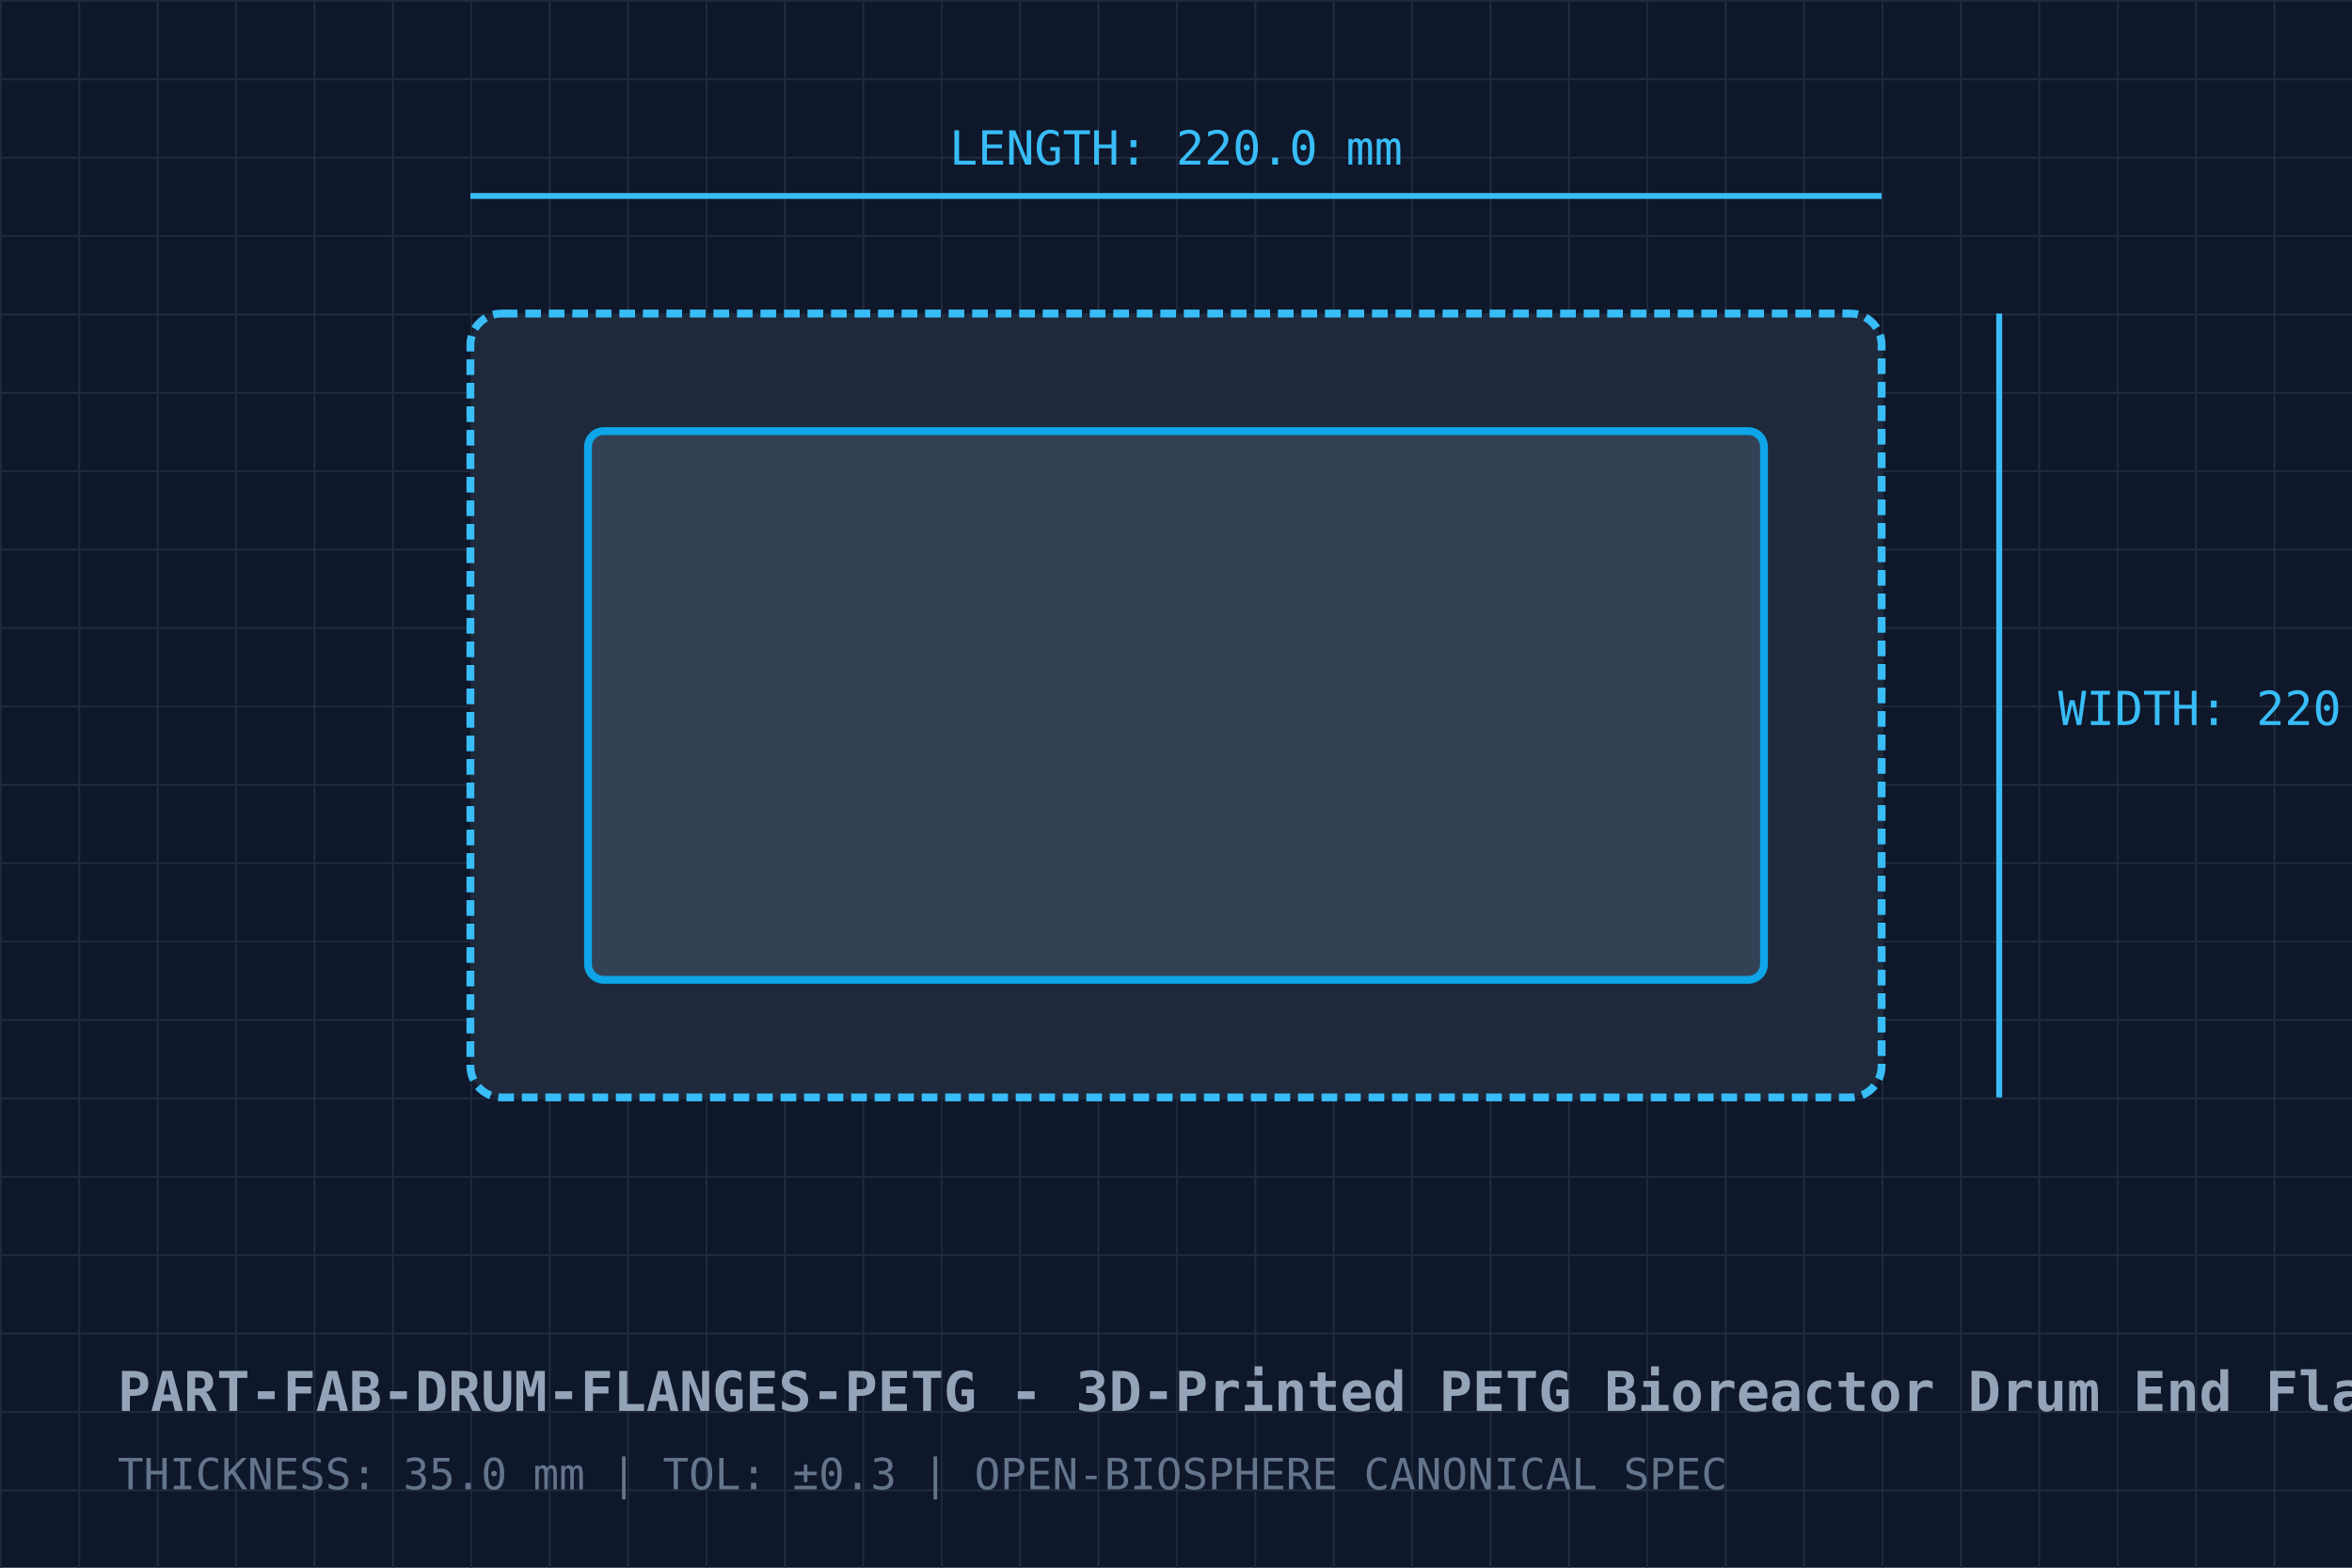
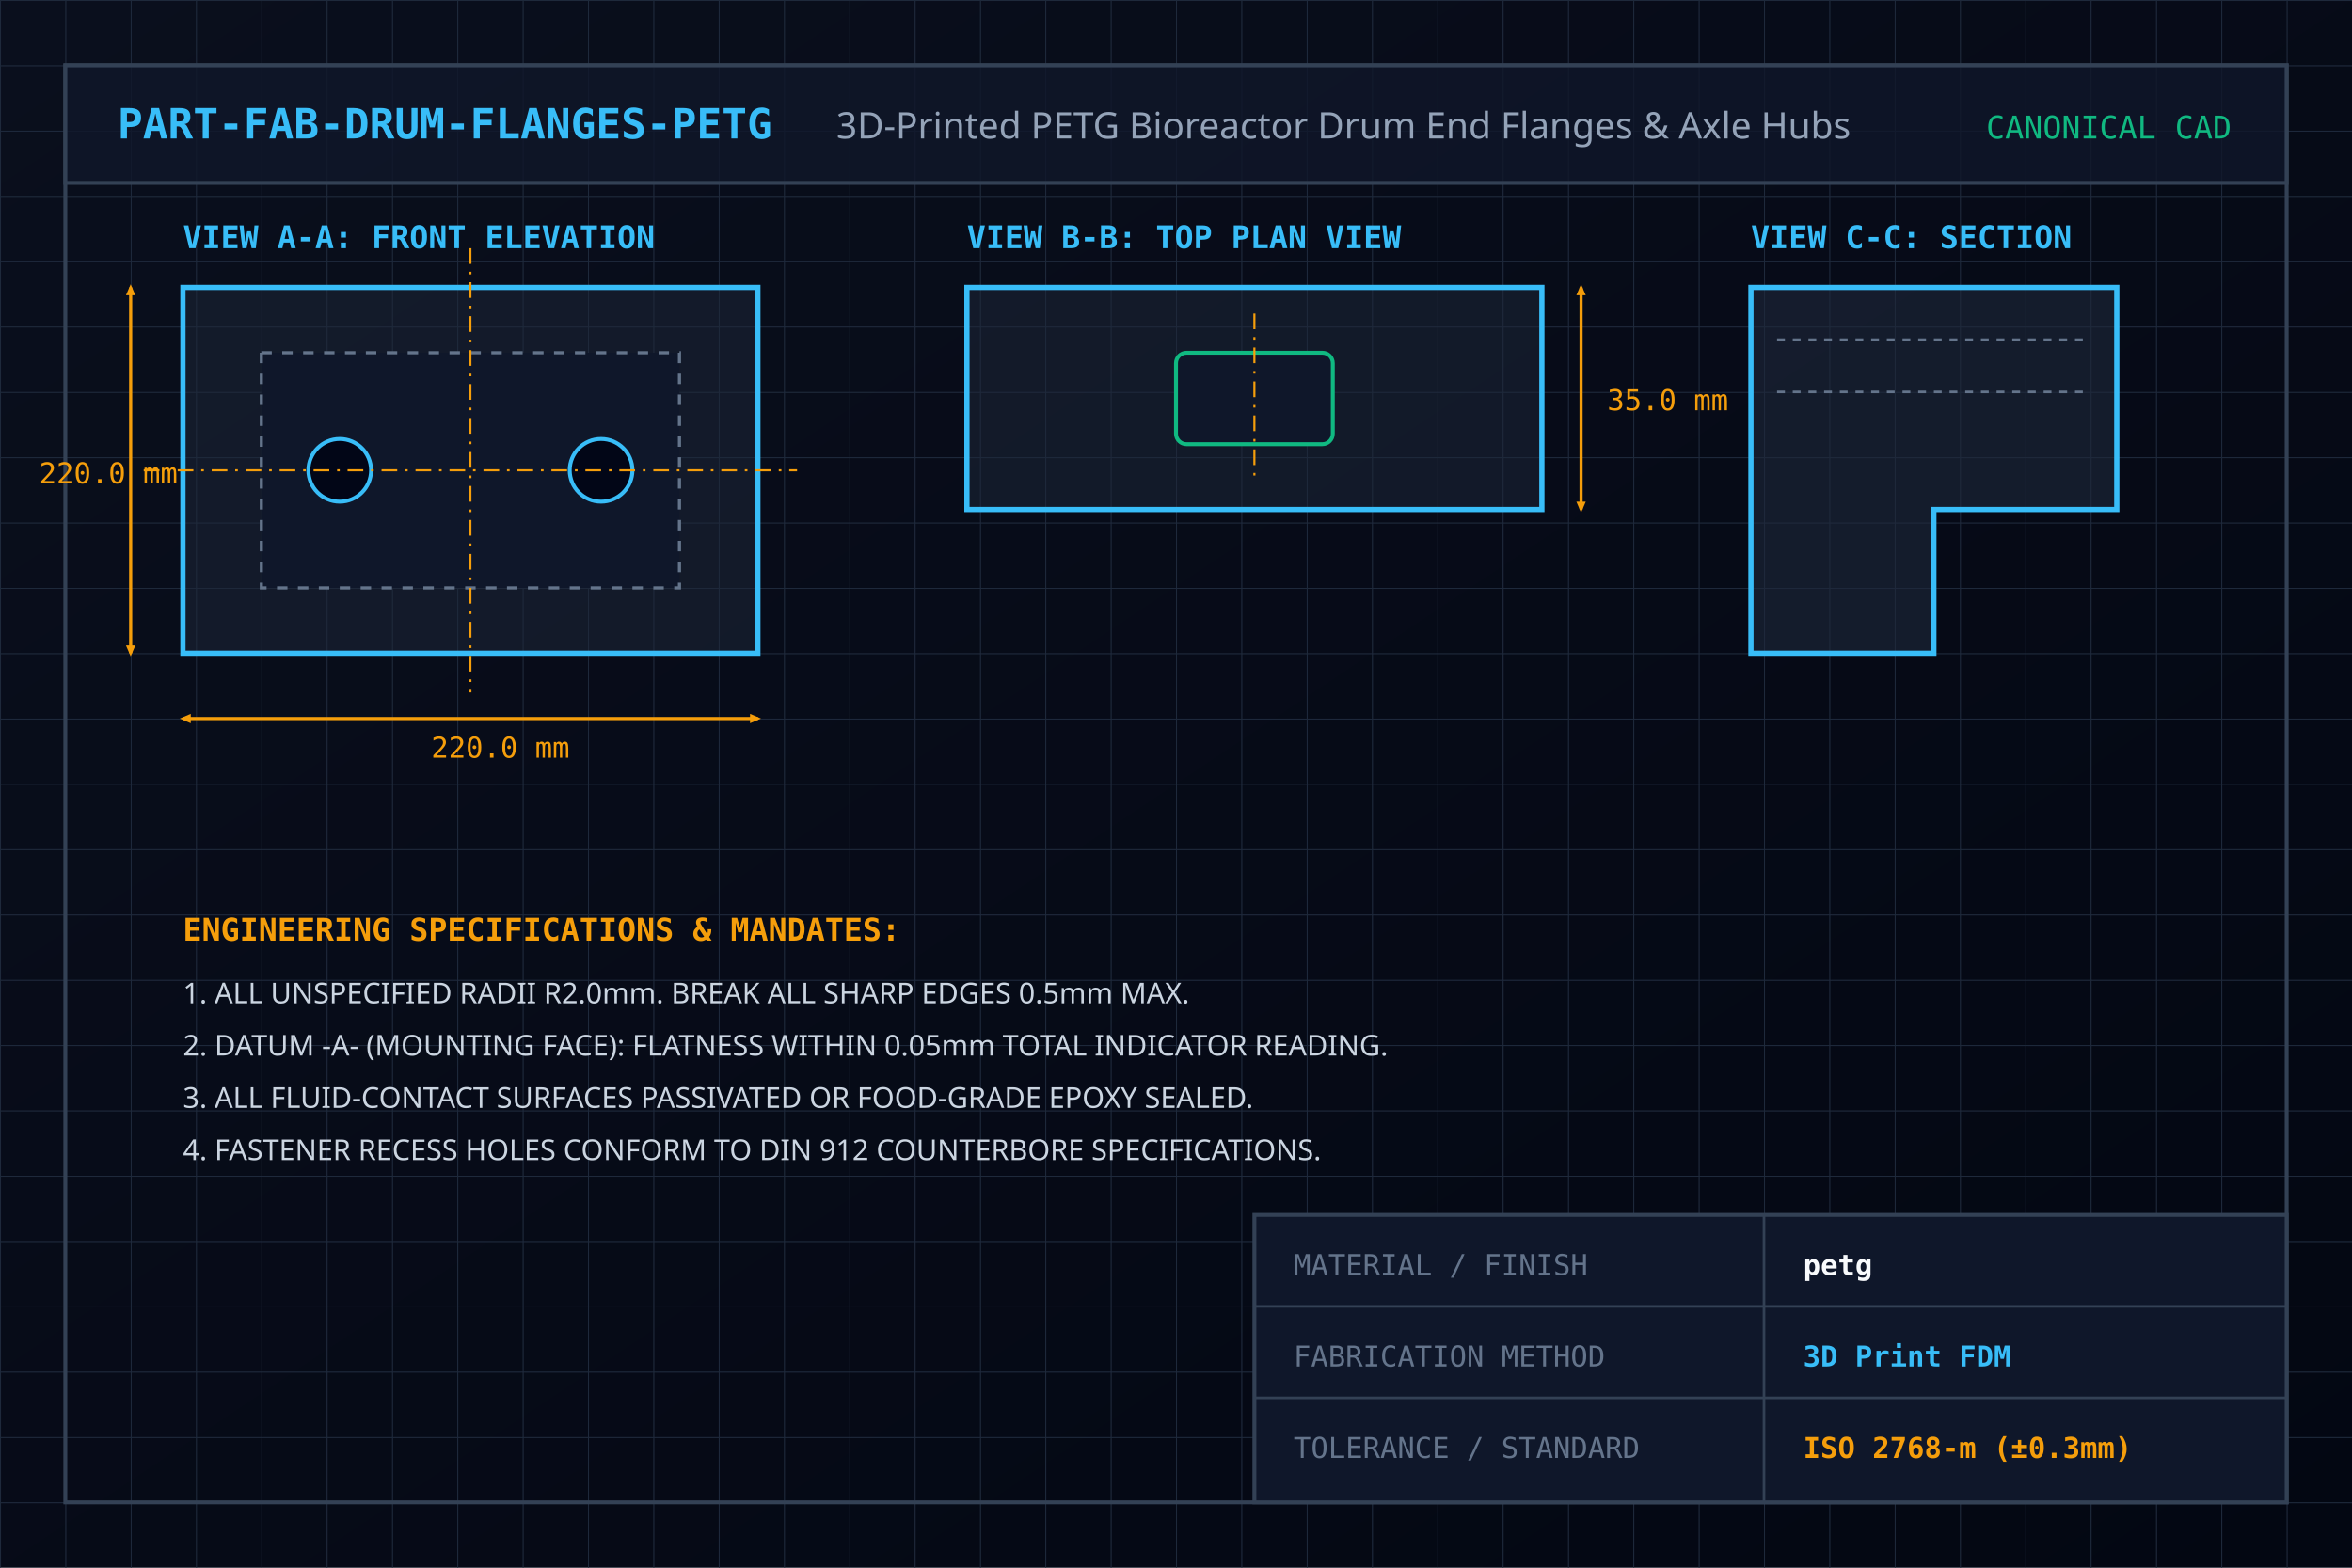
- <svg xmlns="http://www.w3.org/2000/svg" viewBox="0 0 600 400" width="100%" height="100%">
-   <rect width="600" height="400" fill="#0f172a" />
+ <svg xmlns="http://www.w3.org/2000/svg" viewBox="0 0 900 600" width="100%" height="100%">
  <defs>
-     <pattern id="grid-PART-FAB-DRUM-FLANGES-PETG" width="20" height="20" patternUnits="userSpaceOnUse">
-       <path d="M 20 0 L 0 0 0 20" fill="none" stroke="#1e293b" stroke-width="1" />
+     <linearGradient id="bg" x1="0%" y1="0%" x2="100%" y2="100%">
+       <stop offset="0%" stop-color="#0a0f1d" />
+       <stop offset="100%" stop-color="#030712" />
+     </linearGradient>
+     <pattern id="grid" width="25" height="25" patternUnits="userSpaceOnUse">
+       <path d="M 25 0 L 0 0 0 25" fill="none" stroke="#1e293b" stroke-width="0.75" />
    </pattern>
+     <marker id="arrow" viewBox="0 0 10 10" refX="5" refY="5" markerWidth="6" markerHeight="6" orient="auto-start-reverse">
+       <path d="M 0 1.5 L 8 5 L 0 8.5 z" fill="#38bdf8" />
+     </marker>
+     <marker id="dim-arrow" viewBox="0 0 10 10" refX="5" refY="5" markerWidth="5" markerHeight="5" orient="auto-start-reverse">
+       <path d="M 0 2 L 7 5 L 0 8 z" fill="#f59e0b" />
+     </marker>
  </defs>
-   <rect width="600" height="400" fill="url(#grid-PART-FAB-DRUM-FLANGES-PETG)" />
-   <rect x="120" y="80" width="360" height="200" rx="8" fill="#1e293b" stroke="#38bdf8" stroke-width="2" stroke-dasharray="4,2" />
-   <rect x="150" y="110" width="300" height="140" rx="4" fill="#334155" stroke="#0ea5e9" stroke-width="2" />
-   <line x1="120" y1="50" x2="480" y2="50" stroke="#38bdf8" stroke-width="1.5" marker-start="url(#arrow)" marker-end="url(#arrow)" />
-   <text x="300" y="42" fill="#38bdf8" font-family="monospace" font-size="12" text-anchor="middle">LENGTH: 220.0 mm</text>
-   <line x1="510" y1="80" x2="510" y2="280" stroke="#38bdf8" stroke-width="1.5" />
-   <text x="525" y="185" fill="#38bdf8" font-family="monospace" font-size="12">WIDTH: 220.0 mm</text>
-   <text x="30" y="360" fill="#94a3b8" font-family="monospace" font-size="14" font-weight="bold">PART-FAB-DRUM-FLANGES-PETG - 3D-Printed PETG Bioreactor Drum End Flanges &amp; Axle Hubs</text>
-   <text x="30" y="380" fill="#64748b" font-family="monospace" font-size="11">THICKNESS: 35.0 mm | TOL: ±0.3 | OPEN-BIOSPHERE CANONICAL SPEC</text>
+   <rect width="100%" height="100%" fill="url(#bg)" />
+   <rect width="100%" height="100%" fill="url(#grid)" />
+   <rect x="25" y="25" width="850" height="550" fill="none" stroke="#334155" stroke-width="1.5" />
+   <rect x="25" y="25" width="850" height="45" fill="#0f172a" fill-opacity="0.8" stroke="#334155" stroke-width="1.5" />
+   <text x="45" y="53" font-family="monospace" font-size="16" font-weight="bold" fill="#38bdf8">PART-FAB-DRUM-FLANGES-PETG</text>
+   <text x="320" y="53" font-family="sans-serif" font-size="14" font-weight="500" fill="#94a3b8">3D-Printed PETG Bioreactor Drum End Flanges &amp; Axle Hubs</text>
+   <text x="760" y="53" font-family="monospace" font-size="12" fill="#10b981">CANONICAL CAD</text>
+   <rect x="480" y="465" width="395" height="110" fill="#0f172a" stroke="#334155" stroke-width="1.5" />
+   <line x1="480" y1="500" x2="875" y2="500" stroke="#334155" stroke-width="1" />
+   <line x1="480" y1="535" x2="875" y2="535" stroke="#334155" stroke-width="1" />
+   <line x1="675" y1="465" x2="675" y2="575" stroke="#334155" stroke-width="1" />
+   <text x="495" y="488" font-family="monospace" font-size="11" fill="#64748b">MATERIAL / FINISH</text>
+   <text x="690" y="488" font-family="monospace" font-size="11" font-weight="bold" fill="#f8fafc">petg</text>
+   <text x="495" y="523" font-family="monospace" font-size="11" fill="#64748b">FABRICATION METHOD</text>
+   <text x="690" y="523" font-family="monospace" font-size="11" font-weight="bold" fill="#38bdf8">3D Print FDM</text>
+   <text x="495" y="558" font-family="monospace" font-size="11" fill="#64748b">TOLERANCE / STANDARD</text>
+   <text x="690" y="558" font-family="monospace" font-size="11" font-weight="bold" fill="#f59e0b">ISO 2768-m (±0.3mm)</text>
+   <g transform="translate(70, 110)">
+     <text x="0" y="-15" font-family="monospace" font-size="12" font-weight="bold" fill="#38bdf8">VIEW A-A: FRONT ELEVATION</text>
+     <rect x="0" y="0" width="220" height="140" fill="#1e293b" fill-opacity="0.5" stroke="#38bdf8" stroke-width="2" />
+     <rect x="30" y="25" width="160" height="90" fill="#0f172a" stroke="#64748b" stroke-dasharray="4,4" stroke-width="1.2" />
+     <circle cx="60" cy="70" r="12" fill="#020617" stroke="#38bdf8" stroke-width="1.5" />
+     <circle cx="160" cy="70" r="12" fill="#020617" stroke="#38bdf8" stroke-width="1.5" />
+     <line x1="-15" y1="70" x2="235" y2="70" stroke="#f59e0b" stroke-width="0.8" stroke-dasharray="6,3,1,3" />
+     <line x1="110" y1="-15" x2="110" y2="155" stroke="#f59e0b" stroke-width="0.8" stroke-dasharray="6,3,1,3" />
+     <line x1="0" y1="165" x2="220" y2="165" stroke="#f59e0b" stroke-width="1.2" marker-start="url(#dim-arrow)" marker-end="url(#dim-arrow)" />
+     <text x="95" y="180" font-family="monospace" font-size="11" fill="#f59e0b">220.0 mm</text>
+     <line x1="-20" y1="0" x2="-20" y2="140" stroke="#f59e0b" stroke-width="1.2" marker-start="url(#dim-arrow)" marker-end="url(#dim-arrow)" />
+     <text x="-55" y="75" font-family="monospace" font-size="11" fill="#f59e0b">220.0 mm</text>
+   </g>
+   <g transform="translate(370, 110)">
+     <text x="0" y="-15" font-family="monospace" font-size="12" font-weight="bold" fill="#38bdf8">VIEW B-B: TOP PLAN VIEW</text>
+     <rect x="0" y="0" width="220" height="85" fill="#1e293b" fill-opacity="0.5" stroke="#38bdf8" stroke-width="2" />
+     <rect x="80" y="25" width="60" height="35" rx="4" fill="#0f172a" stroke="#10b981" stroke-width="1.5" />
+     <line x1="110" y1="10" x2="110" y2="75" stroke="#f59e0b" stroke-width="0.8" stroke-dasharray="6,3,1,3" />
+     <line x1="235" y1="0" x2="235" y2="85" stroke="#f59e0b" stroke-width="1.2" marker-start="url(#dim-arrow)" marker-end="url(#dim-arrow)" />
+     <text x="245" y="47" font-family="monospace" font-size="11" fill="#f59e0b">35.0 mm</text>
+   </g>
+   <g transform="translate(670, 110)">
+     <text x="0" y="-15" font-family="monospace" font-size="12" font-weight="bold" fill="#38bdf8">VIEW C-C: SECTION</text>
+     <path d="M 0 0 L 140 0 L 140 85 L 70 85 L 70 140 L 0 140 Z" fill="#1e293b" fill-opacity="0.6" stroke="#38bdf8" stroke-width="2" />
+     <line x1="10" y1="20" x2="130" y2="20" stroke="#64748b" stroke-dasharray="3,3" stroke-width="1" />
+     <line x1="10" y1="40" x2="130" y2="40" stroke="#64748b" stroke-dasharray="3,3" stroke-width="1" />
+   </g>
+   <g transform="translate(70, 360)">
+     <text x="0" y="0" font-family="monospace" font-size="12" font-weight="bold" fill="#f59e0b">ENGINEERING SPECIFICATIONS &amp; MANDATES:</text>
+     <text x="0" y="24" font-family="sans-serif" font-size="11" fill="#cbd5e1">1. ALL UNSPECIFIED RADII R2.0mm. BREAK ALL SHARP EDGES 0.5mm MAX.</text>
+     <text x="0" y="44" font-family="sans-serif" font-size="11" fill="#cbd5e1">2. DATUM -A- (MOUNTING FACE): FLATNESS WITHIN 0.05mm TOTAL INDICATOR READING.</text>
+     <text x="0" y="64" font-family="sans-serif" font-size="11" fill="#cbd5e1">3. ALL FLUID-CONTACT SURFACES PASSIVATED OR FOOD-GRADE EPOXY SEALED.</text>
+     <text x="0" y="84" font-family="sans-serif" font-size="11" fill="#cbd5e1">4. FASTENER RECESS HOLES CONFORM TO DIN 912 COUNTERBORE SPECIFICATIONS.</text>
+   </g>
</svg>
